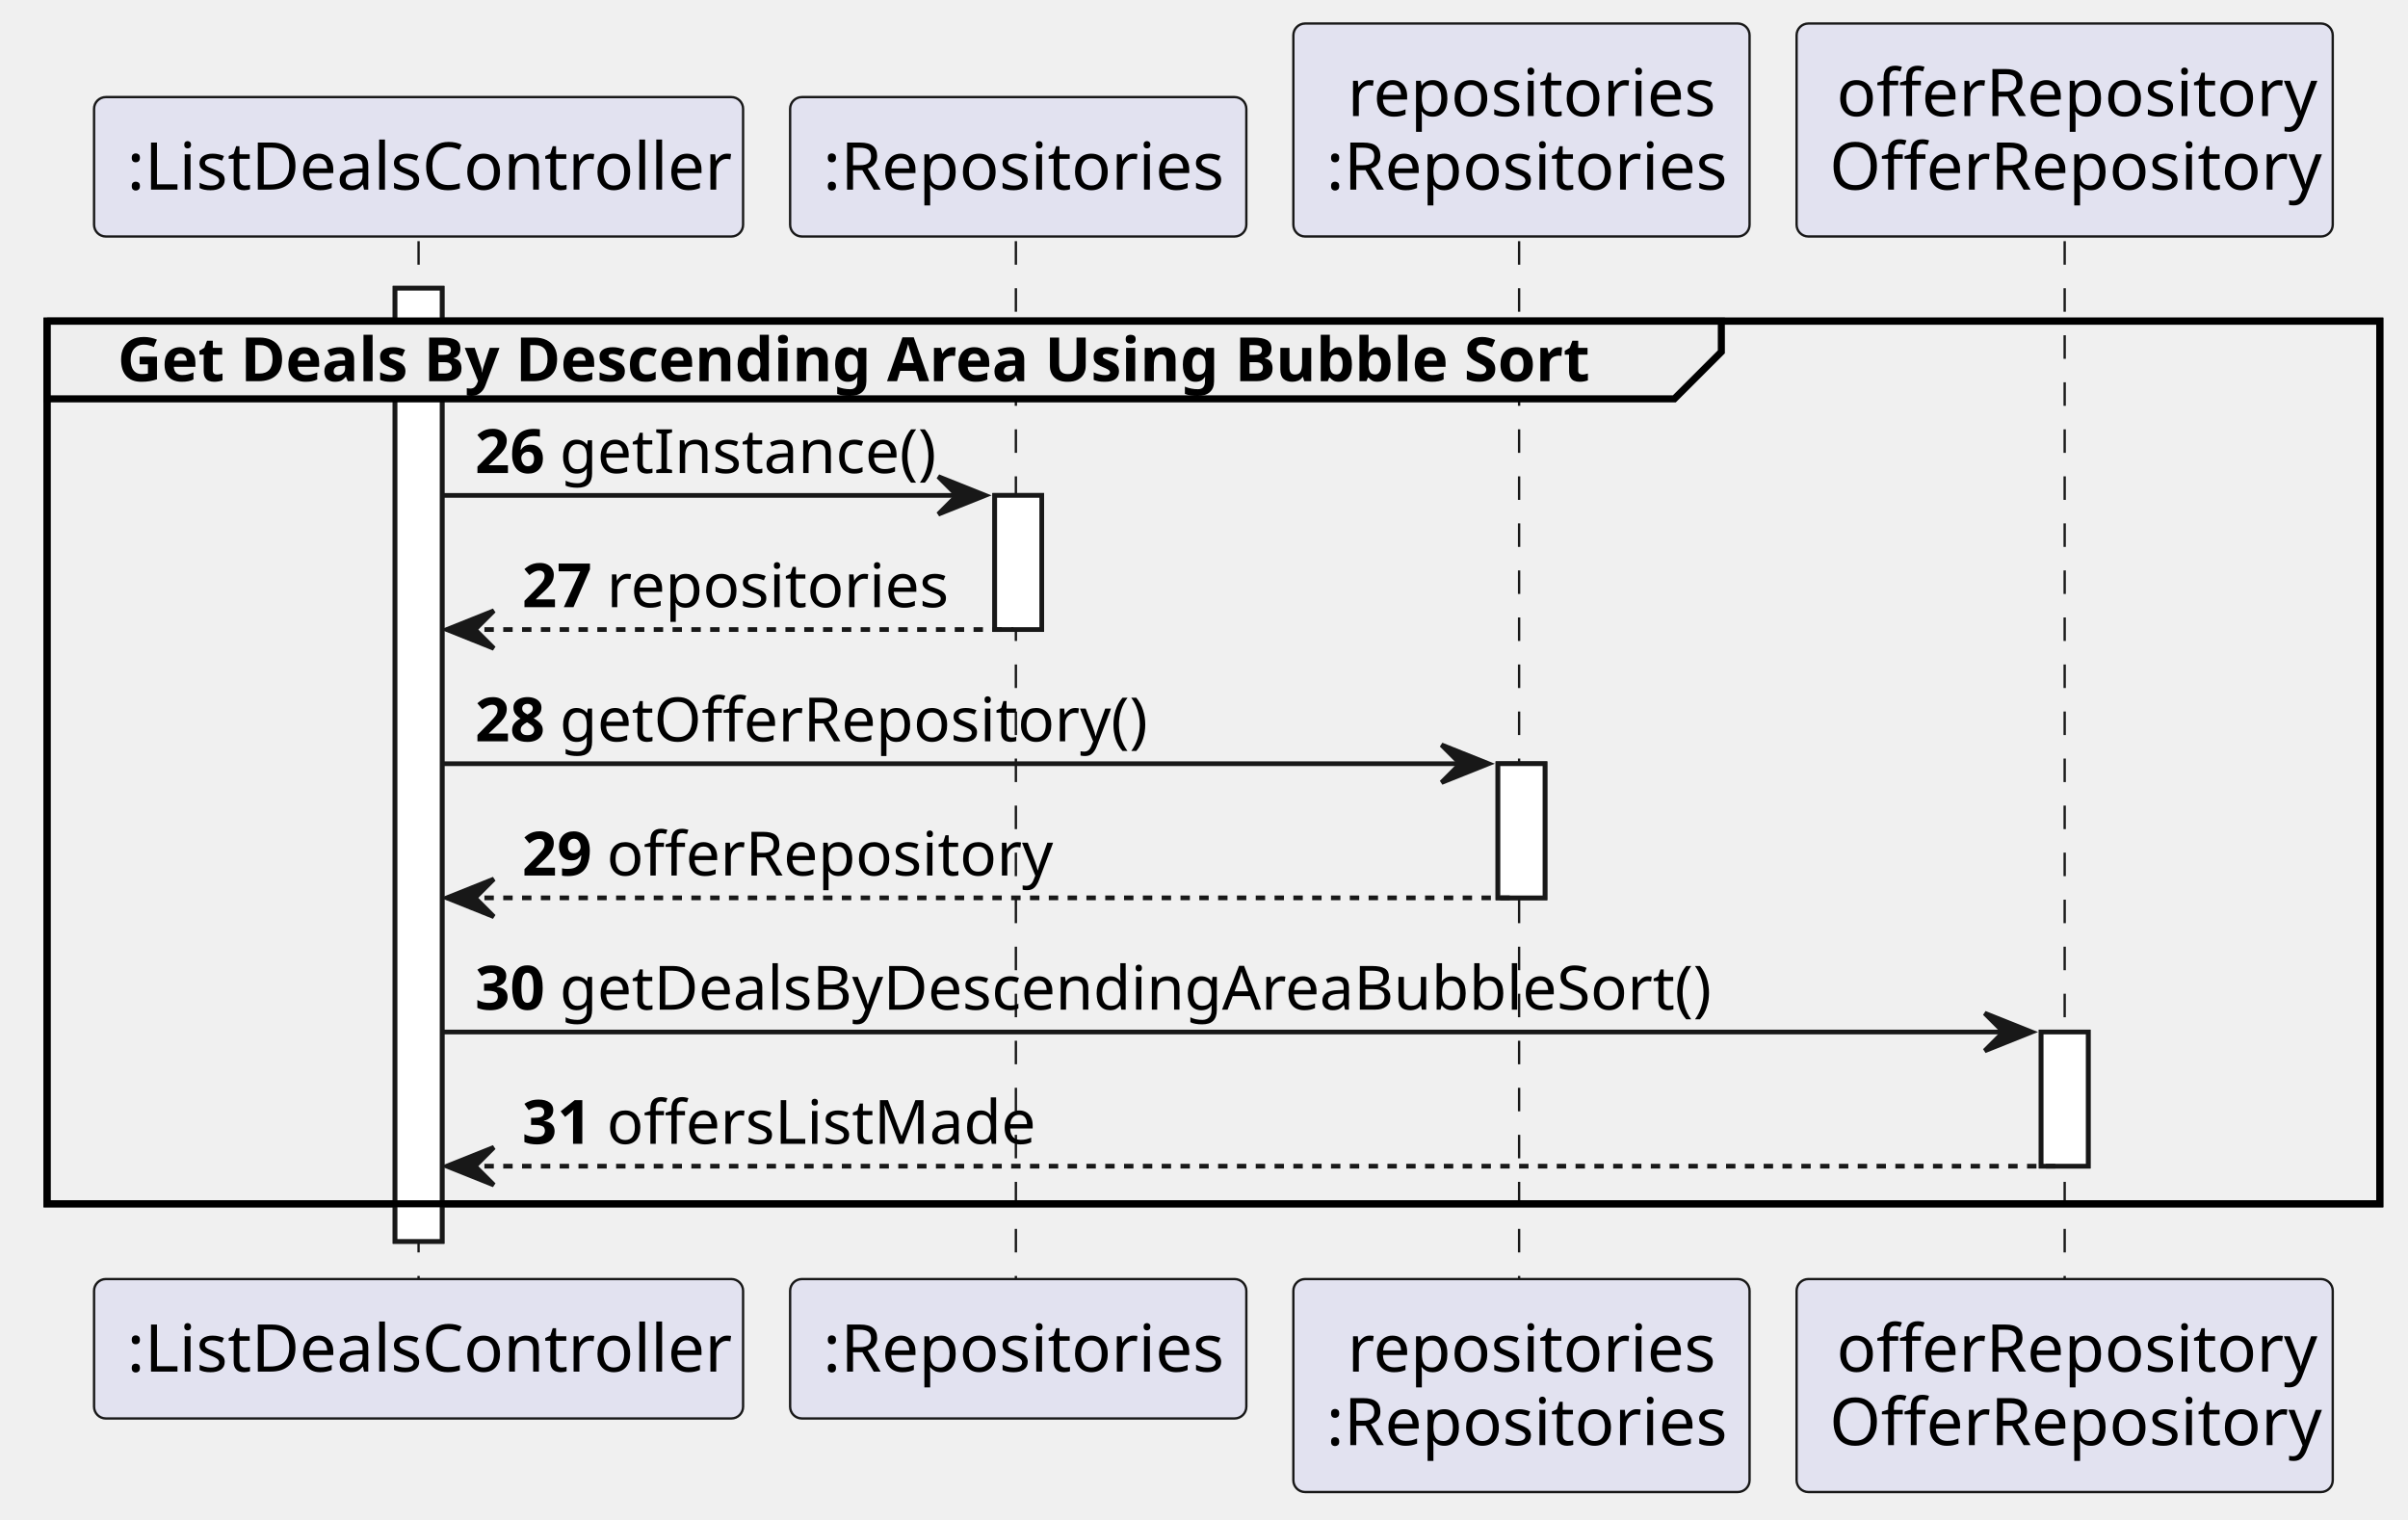
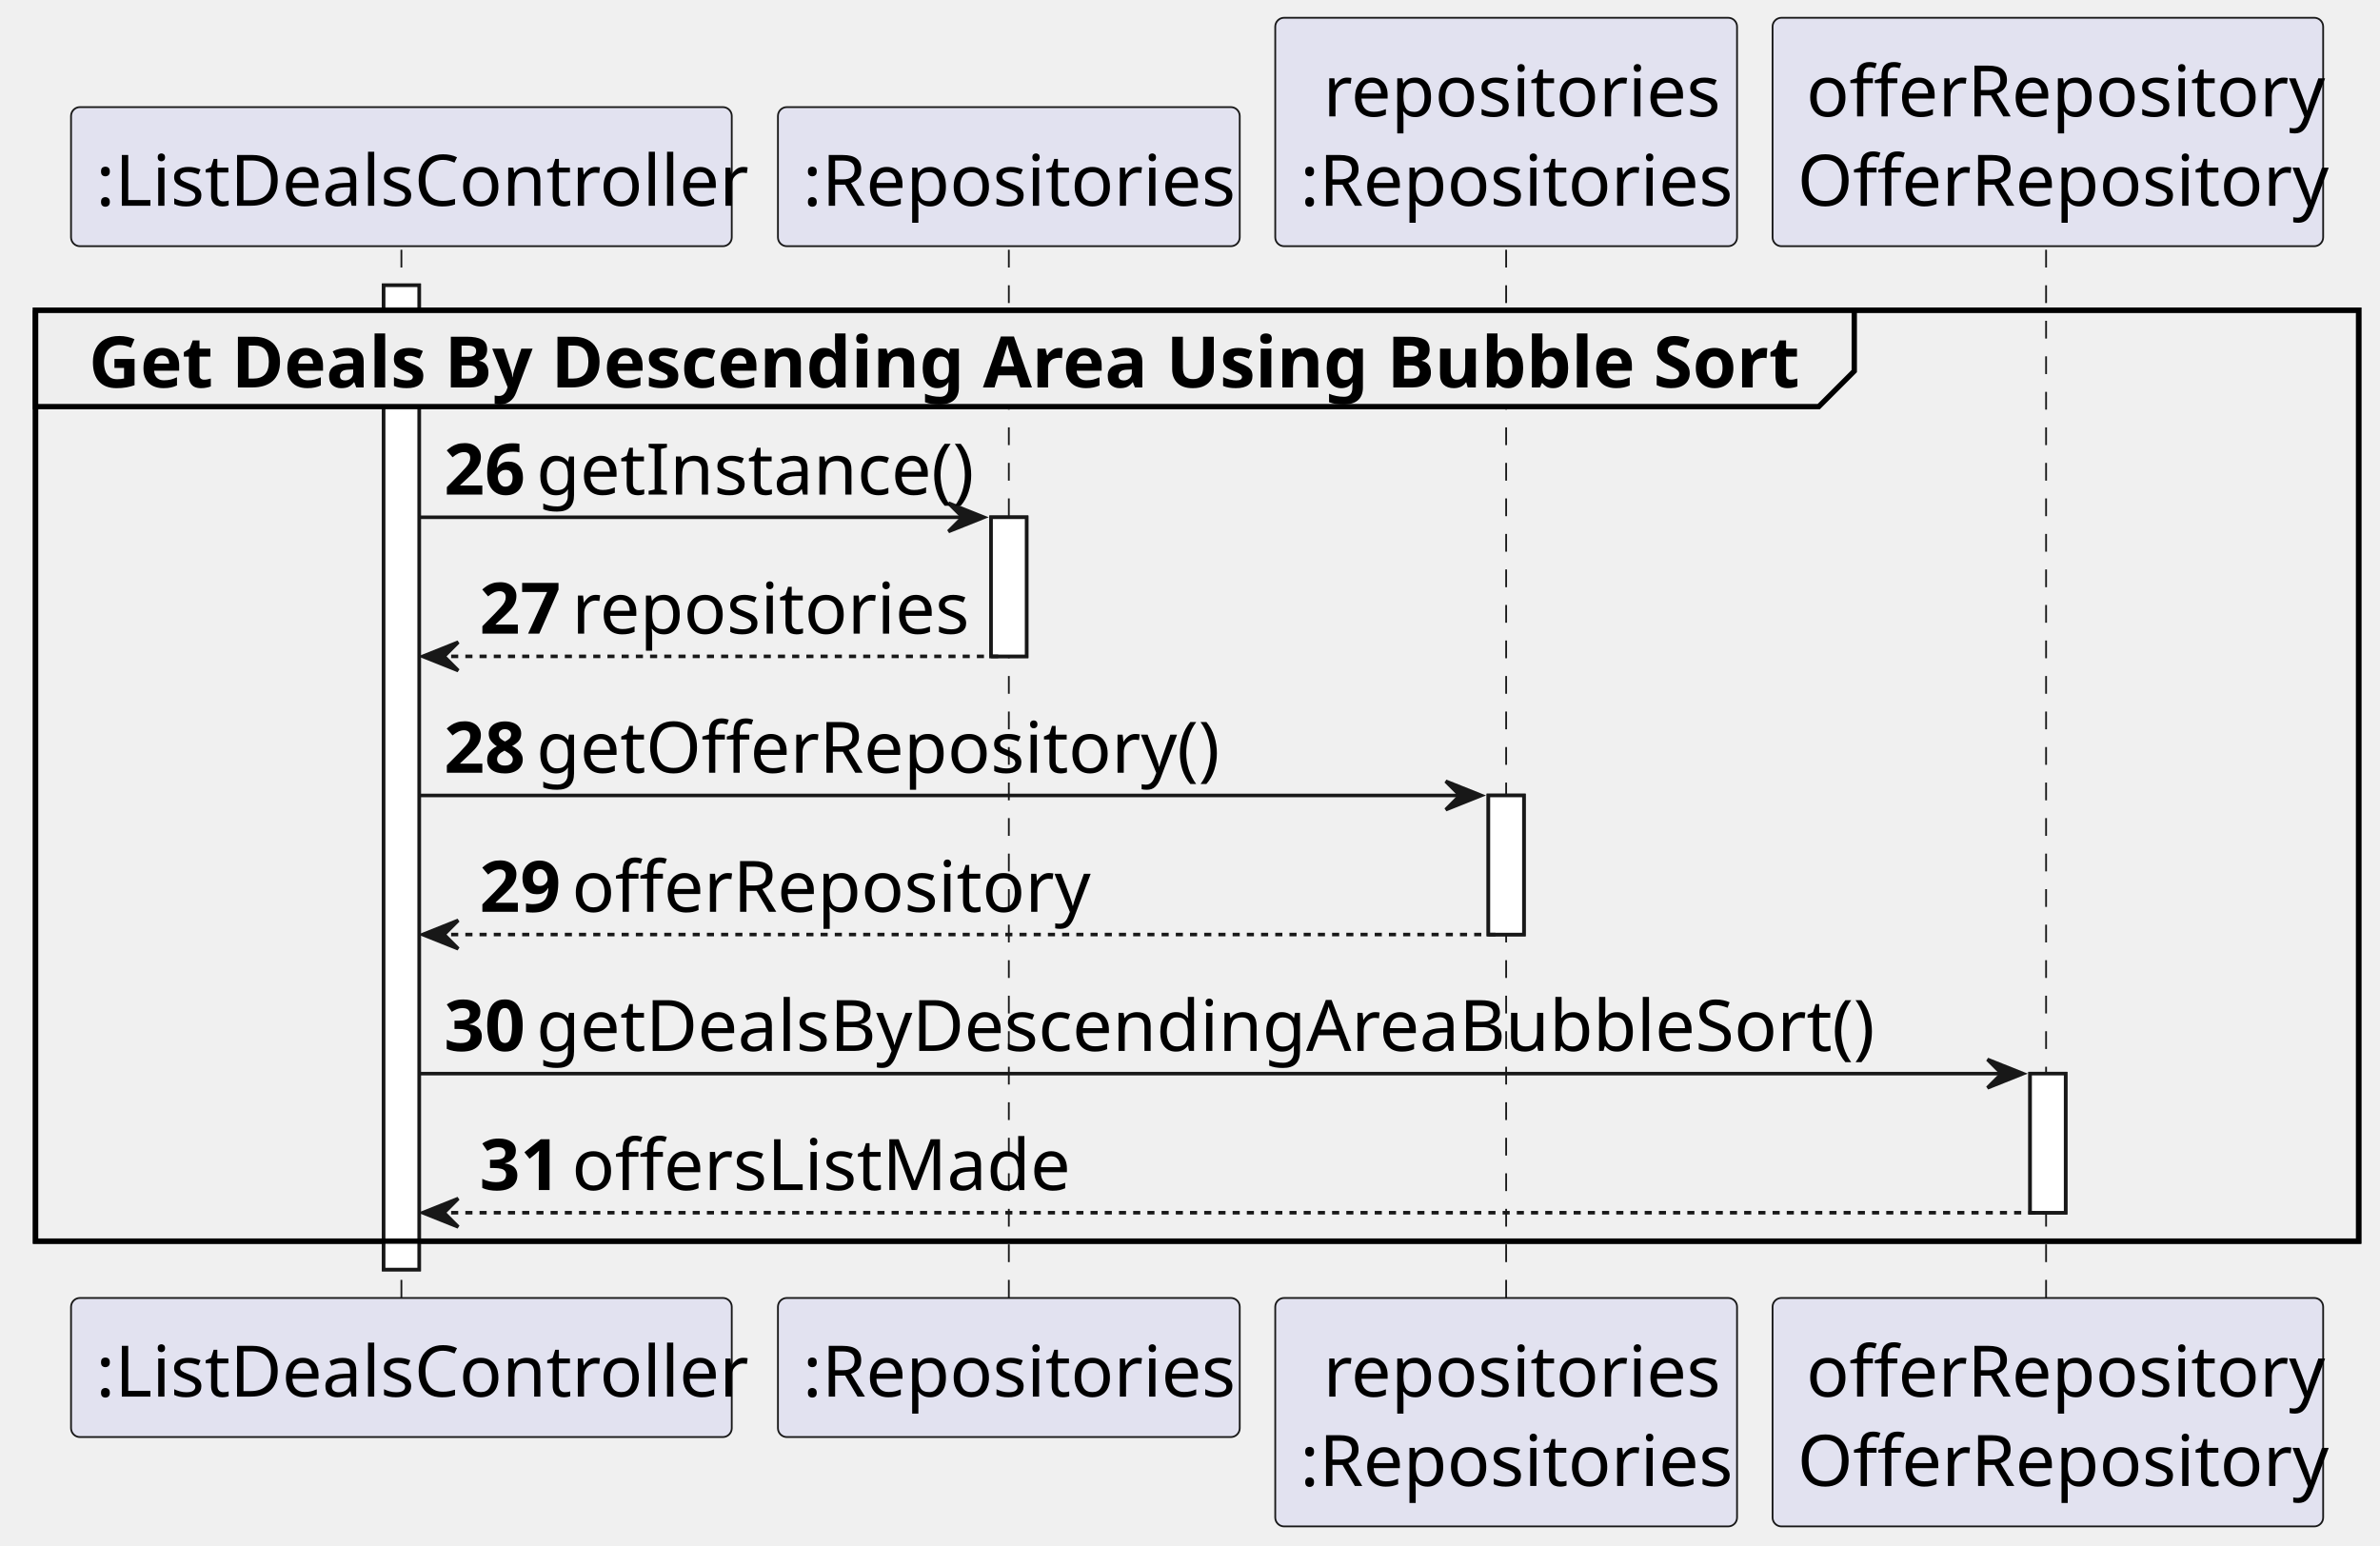
- <svg xmlns="http://www.w3.org/2000/svg" contentStyleType="text/css" height="323px" preserveAspectRatio="none" style="width:512px;height:323px;background:#FFFFFF;" version="1.1" viewBox="0 0 512 323" width="512px" zoomAndPan="magnify">
+ <svg xmlns="http://www.w3.org/2000/svg" contentStyleType="text/css" height="435px" preserveAspectRatio="none" style="width:670px;height:435px;background:#FFFFFF;" version="1.1" viewBox="0 0 670 435" width="670px" zoomAndPan="magnify">
  <defs />
  <g>
-     <rect fill="#FFFFFF" height="202.664" style="stroke:#181818;stroke-width:1.0;" width="10" x="84" y="61.281" />
-     <rect fill="#FFFFFF" height="28.523" style="stroke:#181818;stroke-width:1.0;" width="10" x="211.5" y="105.328" />
-     <rect fill="#FFFFFF" height="28.523" style="stroke:#181818;stroke-width:1.0;" width="10" x="318.5" y="162.375" />
-     <rect fill="#FFFFFF" height="28.523" style="stroke:#181818;stroke-width:1.0;" width="10" x="434" y="219.422" />
-     <rect fill="none" height="187.664" style="stroke:#000000;stroke-width:1.5;" width="496" x="10" y="68.281" />
-     <line style="stroke:#181818;stroke-width:0.5;stroke-dasharray:5.0,5.0;" x1="89" x2="89" y1="51.281" y2="272.945" />
-     <line style="stroke:#181818;stroke-width:0.5;stroke-dasharray:5.0,5.0;" x1="216" x2="216" y1="51.281" y2="272.945" />
-     <line style="stroke:#181818;stroke-width:0.5;stroke-dasharray:5.0,5.0;" x1="323" x2="323" y1="51.281" y2="272.945" />
-     <line style="stroke:#181818;stroke-width:0.5;stroke-dasharray:5.0,5.0;" x1="439" x2="439" y1="51.281" y2="272.945" />
-     <rect fill="#E2E2F0" height="29.641" rx="2.5" ry="2.5" style="stroke:#181818;stroke-width:0.5;" width="138" x="20" y="20.641" />
-     <text fill="#000000" font-family="sans-serif" font-size="14" lengthAdjust="spacing" textLength="124" x="27" y="40.315">:ListDealsController</text>
-     <rect fill="#E2E2F0" height="29.641" rx="2.5" ry="2.5" style="stroke:#181818;stroke-width:0.5;" width="138" x="20" y="271.945" />
-     <text fill="#000000" font-family="sans-serif" font-size="14" lengthAdjust="spacing" textLength="124" x="27" y="291.619">:ListDealsController</text>
-     <rect fill="#E2E2F0" height="29.641" rx="2.5" ry="2.5" style="stroke:#181818;stroke-width:0.5;" width="97" x="168" y="20.641" />
-     <text fill="#000000" font-family="sans-serif" font-size="14" lengthAdjust="spacing" textLength="83" x="175" y="40.315">:Repositories</text>
-     <rect fill="#E2E2F0" height="29.641" rx="2.5" ry="2.5" style="stroke:#181818;stroke-width:0.5;" width="97" x="168" y="271.945" />
-     <text fill="#000000" font-family="sans-serif" font-size="14" lengthAdjust="spacing" textLength="83" x="175" y="291.619">:Repositories</text>
-     <rect fill="#E2E2F0" height="45.281" rx="2.5" ry="2.5" style="stroke:#181818;stroke-width:0.5;" width="97" x="275" y="5" />
-     <text fill="#000000" font-family="sans-serif" font-size="14" lengthAdjust="spacing" textLength="74" x="286.5" y="24.674">repositories</text>
-     <text fill="#000000" font-family="sans-serif" font-size="14" lengthAdjust="spacing" textLength="83" x="282" y="40.315">:Repositories</text>
-     <rect fill="#E2E2F0" height="45.281" rx="2.5" ry="2.5" style="stroke:#181818;stroke-width:0.5;" width="97" x="275" y="271.945" />
-     <text fill="#000000" font-family="sans-serif" font-size="14" lengthAdjust="spacing" textLength="74" x="286.5" y="291.619">repositories</text>
-     <text fill="#000000" font-family="sans-serif" font-size="14" lengthAdjust="spacing" textLength="83" x="282" y="307.26">:Repositories</text>
-     <rect fill="#E2E2F0" height="45.281" rx="2.5" ry="2.5" style="stroke:#181818;stroke-width:0.5;" width="114" x="382" y="5" />
-     <text fill="#000000" font-family="sans-serif" font-size="14" lengthAdjust="spacing" textLength="97" x="390.5" y="24.674">offerRepository</text>
-     <text fill="#000000" font-family="sans-serif" font-size="14" lengthAdjust="spacing" textLength="100" x="389" y="40.315">OfferRepository</text>
-     <rect fill="#E2E2F0" height="45.281" rx="2.5" ry="2.5" style="stroke:#181818;stroke-width:0.5;" width="114" x="382" y="271.945" />
-     <text fill="#000000" font-family="sans-serif" font-size="14" lengthAdjust="spacing" textLength="97" x="390.5" y="291.619">offerRepository</text>
-     <text fill="#000000" font-family="sans-serif" font-size="14" lengthAdjust="spacing" textLength="100" x="389" y="307.26">OfferRepository</text>
-     <rect fill="#FFFFFF" height="202.664" style="stroke:#181818;stroke-width:1.0;" width="10" x="84" y="61.281" />
-     <rect fill="#FFFFFF" height="28.523" style="stroke:#181818;stroke-width:1.0;" width="10" x="211.5" y="105.328" />
-     <rect fill="#FFFFFF" height="28.523" style="stroke:#181818;stroke-width:1.0;" width="10" x="318.5" y="162.375" />
-     <rect fill="#FFFFFF" height="28.523" style="stroke:#181818;stroke-width:1.0;" width="10" x="434" y="219.422" />
-     <path d="M10,68.281 L366,68.281 L366,74.805 L356,84.805 L10,84.805 L10,68.281 " fill="#EEEEEE" style="stroke:#000000;stroke-width:1.5;" />
-     <rect fill="none" height="187.664" style="stroke:#000000;stroke-width:1.5;" width="496" x="10" y="68.281" />
-     <text fill="#000000" font-family="sans-serif" font-size="13" font-weight="bold" lengthAdjust="spacing" textLength="311" x="25" y="81.05">Get Deals By Descending Area Using Bubble Sort</text>
-     <polygon fill="#181818" points="199.5,101.328,209.5,105.328,199.5,109.328,203.5,105.328" style="stroke:#181818;stroke-width:1.0;" />
-     <line style="stroke:#181818;stroke-width:1.0;" x1="94" x2="205.5" y1="105.328" y2="105.328" />
-     <text fill="#000000" font-family="sans-serif" font-size="13" font-weight="bold" lengthAdjust="spacing" textLength="14" x="101" y="100.573">26</text>
-     <text fill="#000000" font-family="sans-serif" font-size="13" lengthAdjust="spacing" textLength="75" x="119" y="100.573">getInstance()</text>
-     <polygon fill="#181818" points="105,129.852,95,133.852,105,137.852,101,133.852" style="stroke:#181818;stroke-width:1.0;" />
-     <line style="stroke:#181818;stroke-width:1.0;stroke-dasharray:2.0,2.0;" x1="99" x2="215.5" y1="133.852" y2="133.852" />
-     <text fill="#000000" font-family="sans-serif" font-size="13" font-weight="bold" lengthAdjust="spacing" textLength="14" x="111" y="129.097">27</text>
-     <text fill="#000000" font-family="sans-serif" font-size="13" lengthAdjust="spacing" textLength="67" x="129" y="129.097">repositories</text>
-     <polygon fill="#181818" points="306.5,158.375,316.5,162.375,306.5,166.375,310.5,162.375" style="stroke:#181818;stroke-width:1.0;" />
-     <line style="stroke:#181818;stroke-width:1.0;" x1="94" x2="312.5" y1="162.375" y2="162.375" />
-     <text fill="#000000" font-family="sans-serif" font-size="13" font-weight="bold" lengthAdjust="spacing" textLength="14" x="101" y="157.62">28</text>
-     <text fill="#000000" font-family="sans-serif" font-size="13" lengthAdjust="spacing" textLength="115" x="119" y="157.62">getOfferRepository()</text>
-     <polygon fill="#181818" points="105,186.898,95,190.898,105,194.898,101,190.898" style="stroke:#181818;stroke-width:1.0;" />
-     <line style="stroke:#181818;stroke-width:1.0;stroke-dasharray:2.0,2.0;" x1="99" x2="322.5" y1="190.898" y2="190.898" />
-     <text fill="#000000" font-family="sans-serif" font-size="13" font-weight="bold" lengthAdjust="spacing" textLength="14" x="111" y="186.144">29</text>
-     <text fill="#000000" font-family="sans-serif" font-size="13" lengthAdjust="spacing" textLength="86" x="129" y="186.144">offerRepository</text>
-     <polygon fill="#181818" points="422,215.422,432,219.422,422,223.422,426,219.422" style="stroke:#181818;stroke-width:1.0;" />
-     <line style="stroke:#181818;stroke-width:1.0;" x1="94" x2="428" y1="219.422" y2="219.422" />
-     <text fill="#000000" font-family="sans-serif" font-size="13" font-weight="bold" lengthAdjust="spacing" textLength="14" x="101" y="214.667">30</text>
-     <text fill="#000000" font-family="sans-serif" font-size="13" lengthAdjust="spacing" textLength="234" x="119" y="214.667">getDealsByDescendingAreaBubbleSort()</text>
-     <polygon fill="#181818" points="105,243.945,95,247.945,105,251.945,101,247.945" style="stroke:#181818;stroke-width:1.0;" />
-     <line style="stroke:#181818;stroke-width:1.0;stroke-dasharray:2.0,2.0;" x1="99" x2="438" y1="247.945" y2="247.945" />
-     <text fill="#000000" font-family="sans-serif" font-size="13" font-weight="bold" lengthAdjust="spacing" textLength="14" x="111" y="243.19">31</text>
-     <text fill="#000000" font-family="sans-serif" font-size="13" lengthAdjust="spacing" textLength="84" x="129" y="243.19">offersListMade</text>
+     <rect fill="#FFFFFF" height="277.094" style="stroke:#181818;stroke-width:1.0;" width="10" x="108" y="80.312" />
+     <rect fill="#FFFFFF" height="39.156" style="stroke:#181818;stroke-width:1.0;" width="10" x="279" y="145.625" />
+     <rect fill="#FFFFFF" height="39.156" style="stroke:#181818;stroke-width:1.0;" width="10" x="419" y="223.938" />
+     <rect fill="#FFFFFF" height="39.156" style="stroke:#181818;stroke-width:1.0;" width="10" x="571.5" y="302.25" />
+     <rect fill="none" height="262.094" style="stroke:#000000;stroke-width:1.5;" width="654" x="10" y="87.312" />
+     <line style="stroke:#181818;stroke-width:0.5;stroke-dasharray:5.0,5.0;" x1="113" x2="113" y1="70.312" y2="366.406" />
+     <line style="stroke:#181818;stroke-width:0.5;stroke-dasharray:5.0,5.0;" x1="284" x2="284" y1="70.312" y2="366.406" />
+     <line style="stroke:#181818;stroke-width:0.5;stroke-dasharray:5.0,5.0;" x1="424" x2="424" y1="70.312" y2="366.406" />
+     <line style="stroke:#181818;stroke-width:0.5;stroke-dasharray:5.0,5.0;" x1="576" x2="576" y1="70.312" y2="366.406" />
+     <rect fill="#E2E2F0" height="39.156" rx="2.5" ry="2.5" style="stroke:#181818;stroke-width:0.5;" width="186" x="20" y="30.156" />
+     <text fill="#000000" font-family="sans-serif" font-size="20" lengthAdjust="spacing" textLength="172" x="27" y="57.918">:ListDealsController</text>
+     <rect fill="#E2E2F0" height="39.156" rx="2.5" ry="2.5" style="stroke:#181818;stroke-width:0.5;" width="186" x="20" y="365.406" />
+     <text fill="#000000" font-family="sans-serif" font-size="20" lengthAdjust="spacing" textLength="172" x="27" y="393.168">:ListDealsController</text>
+     <rect fill="#E2E2F0" height="39.156" rx="2.5" ry="2.5" style="stroke:#181818;stroke-width:0.5;" width="130" x="219" y="30.156" />
+     <text fill="#000000" font-family="sans-serif" font-size="20" lengthAdjust="spacing" textLength="116" x="226" y="57.918">:Repositories</text>
+     <rect fill="#E2E2F0" height="39.156" rx="2.5" ry="2.5" style="stroke:#181818;stroke-width:0.5;" width="130" x="219" y="365.406" />
+     <text fill="#000000" font-family="sans-serif" font-size="20" lengthAdjust="spacing" textLength="116" x="226" y="393.168">:Repositories</text>
+     <rect fill="#E2E2F0" height="64.312" rx="2.5" ry="2.5" style="stroke:#181818;stroke-width:0.5;" width="130" x="359" y="5" />
+     <text fill="#000000" font-family="sans-serif" font-size="20" lengthAdjust="spacing" textLength="103" x="372.5" y="32.762">repositories</text>
+     <text fill="#000000" font-family="sans-serif" font-size="20" lengthAdjust="spacing" textLength="116" x="366" y="57.918">:Repositories</text>
+     <rect fill="#E2E2F0" height="64.312" rx="2.5" ry="2.5" style="stroke:#181818;stroke-width:0.5;" width="130" x="359" y="365.406" />
+     <text fill="#000000" font-family="sans-serif" font-size="20" lengthAdjust="spacing" textLength="103" x="372.5" y="393.168">repositories</text>
+     <text fill="#000000" font-family="sans-serif" font-size="20" lengthAdjust="spacing" textLength="116" x="366" y="418.324">:Repositories</text>
+     <rect fill="#E2E2F0" height="64.312" rx="2.5" ry="2.5" style="stroke:#181818;stroke-width:0.5;" width="155" x="499" y="5" />
+     <text fill="#000000" font-family="sans-serif" font-size="20" lengthAdjust="spacing" textLength="136" x="508.5" y="32.762">offerRepository</text>
+     <text fill="#000000" font-family="sans-serif" font-size="20" lengthAdjust="spacing" textLength="141" x="506" y="57.918">OfferRepository</text>
+     <rect fill="#E2E2F0" height="64.312" rx="2.5" ry="2.5" style="stroke:#181818;stroke-width:0.5;" width="155" x="499" y="365.406" />
+     <text fill="#000000" font-family="sans-serif" font-size="20" lengthAdjust="spacing" textLength="136" x="508.5" y="393.168">offerRepository</text>
+     <text fill="#000000" font-family="sans-serif" font-size="20" lengthAdjust="spacing" textLength="141" x="506" y="418.324">OfferRepository</text>
+     <rect fill="#FFFFFF" height="277.094" style="stroke:#181818;stroke-width:1.0;" width="10" x="108" y="80.312" />
+     <rect fill="#FFFFFF" height="39.156" style="stroke:#181818;stroke-width:1.0;" width="10" x="279" y="145.625" />
+     <rect fill="#FFFFFF" height="39.156" style="stroke:#181818;stroke-width:1.0;" width="10" x="419" y="223.938" />
+     <rect fill="#FFFFFF" height="39.156" style="stroke:#181818;stroke-width:1.0;" width="10" x="571.5" y="302.25" />
+     <path d="M10,87.312 L522,87.312 L522,104.469 L512,114.469 L10,114.469 L10,87.312 " fill="#EEEEEE" style="stroke:#000000;stroke-width:1.5;" />
+     <rect fill="none" height="262.094" style="stroke:#000000;stroke-width:1.5;" width="654" x="10" y="87.312" />
+     <text fill="#000000" font-family="sans-serif" font-size="20" font-weight="bold" lengthAdjust="spacing" textLength="467" x="25" y="109.074">Get Deals By Descending Area Using Bubble Sort</text>
+     <polygon fill="#181818" points="267,141.625,277,145.625,267,149.625,271,145.625" style="stroke:#181818;stroke-width:1.0;" />
+     <line style="stroke:#181818;stroke-width:1.0;" x1="118" x2="273" y1="145.625" y2="145.625" />
+     <text fill="#000000" font-family="sans-serif" font-size="20" font-weight="bold" lengthAdjust="spacing" textLength="22" x="125" y="139.231">26</text>
+     <text fill="#000000" font-family="sans-serif" font-size="20" lengthAdjust="spacing" textLength="116" x="151" y="139.231">getInstance()</text>
+     <polygon fill="#181818" points="129,180.781,119,184.781,129,188.781,125,184.781" style="stroke:#181818;stroke-width:1.0;" />
+     <line style="stroke:#181818;stroke-width:1.0;stroke-dasharray:2.0,2.0;" x1="123" x2="283" y1="184.781" y2="184.781" />
+     <text fill="#000000" font-family="sans-serif" font-size="20" font-weight="bold" lengthAdjust="spacing" textLength="22" x="135" y="178.387">27</text>
+     <text fill="#000000" font-family="sans-serif" font-size="20" lengthAdjust="spacing" textLength="103" x="161" y="178.387">repositories</text>
+     <polygon fill="#181818" points="407,219.938,417,223.938,407,227.938,411,223.938" style="stroke:#181818;stroke-width:1.0;" />
+     <line style="stroke:#181818;stroke-width:1.0;" x1="118" x2="413" y1="223.938" y2="223.938" />
+     <text fill="#000000" font-family="sans-serif" font-size="20" font-weight="bold" lengthAdjust="spacing" textLength="22" x="125" y="217.543">28</text>
+     <text fill="#000000" font-family="sans-serif" font-size="20" lengthAdjust="spacing" textLength="183" x="151" y="217.543">getOfferRepository()</text>
+     <polygon fill="#181818" points="129,259.094,119,263.094,129,267.094,125,263.094" style="stroke:#181818;stroke-width:1.0;" />
+     <line style="stroke:#181818;stroke-width:1.0;stroke-dasharray:2.0,2.0;" x1="123" x2="423" y1="263.094" y2="263.094" />
+     <text fill="#000000" font-family="sans-serif" font-size="20" font-weight="bold" lengthAdjust="spacing" textLength="22" x="135" y="256.699">29</text>
+     <text fill="#000000" font-family="sans-serif" font-size="20" lengthAdjust="spacing" textLength="136" x="161" y="256.699">offerRepository</text>
+     <polygon fill="#181818" points="559.5,298.25,569.5,302.25,559.5,306.25,563.5,302.25" style="stroke:#181818;stroke-width:1.0;" />
+     <line style="stroke:#181818;stroke-width:1.0;" x1="118" x2="565.5" y1="302.25" y2="302.25" />
+     <text fill="#000000" font-family="sans-serif" font-size="20" font-weight="bold" lengthAdjust="spacing" textLength="22" x="125" y="295.856">30</text>
+     <text fill="#000000" font-family="sans-serif" font-size="20" lengthAdjust="spacing" textLength="356" x="151" y="295.856">getDealsByDescendingAreaBubbleSort()</text>
+     <polygon fill="#181818" points="129,337.406,119,341.406,129,345.406,125,341.406" style="stroke:#181818;stroke-width:1.0;" />
+     <line style="stroke:#181818;stroke-width:1.0;stroke-dasharray:2.0,2.0;" x1="123" x2="575.5" y1="341.406" y2="341.406" />
+     <text fill="#000000" font-family="sans-serif" font-size="20" font-weight="bold" lengthAdjust="spacing" textLength="22" x="135" y="335.012">31</text>
+     <text fill="#000000" font-family="sans-serif" font-size="20" lengthAdjust="spacing" textLength="132" x="161" y="335.012">offersListMade</text>
  </g>
</svg>
